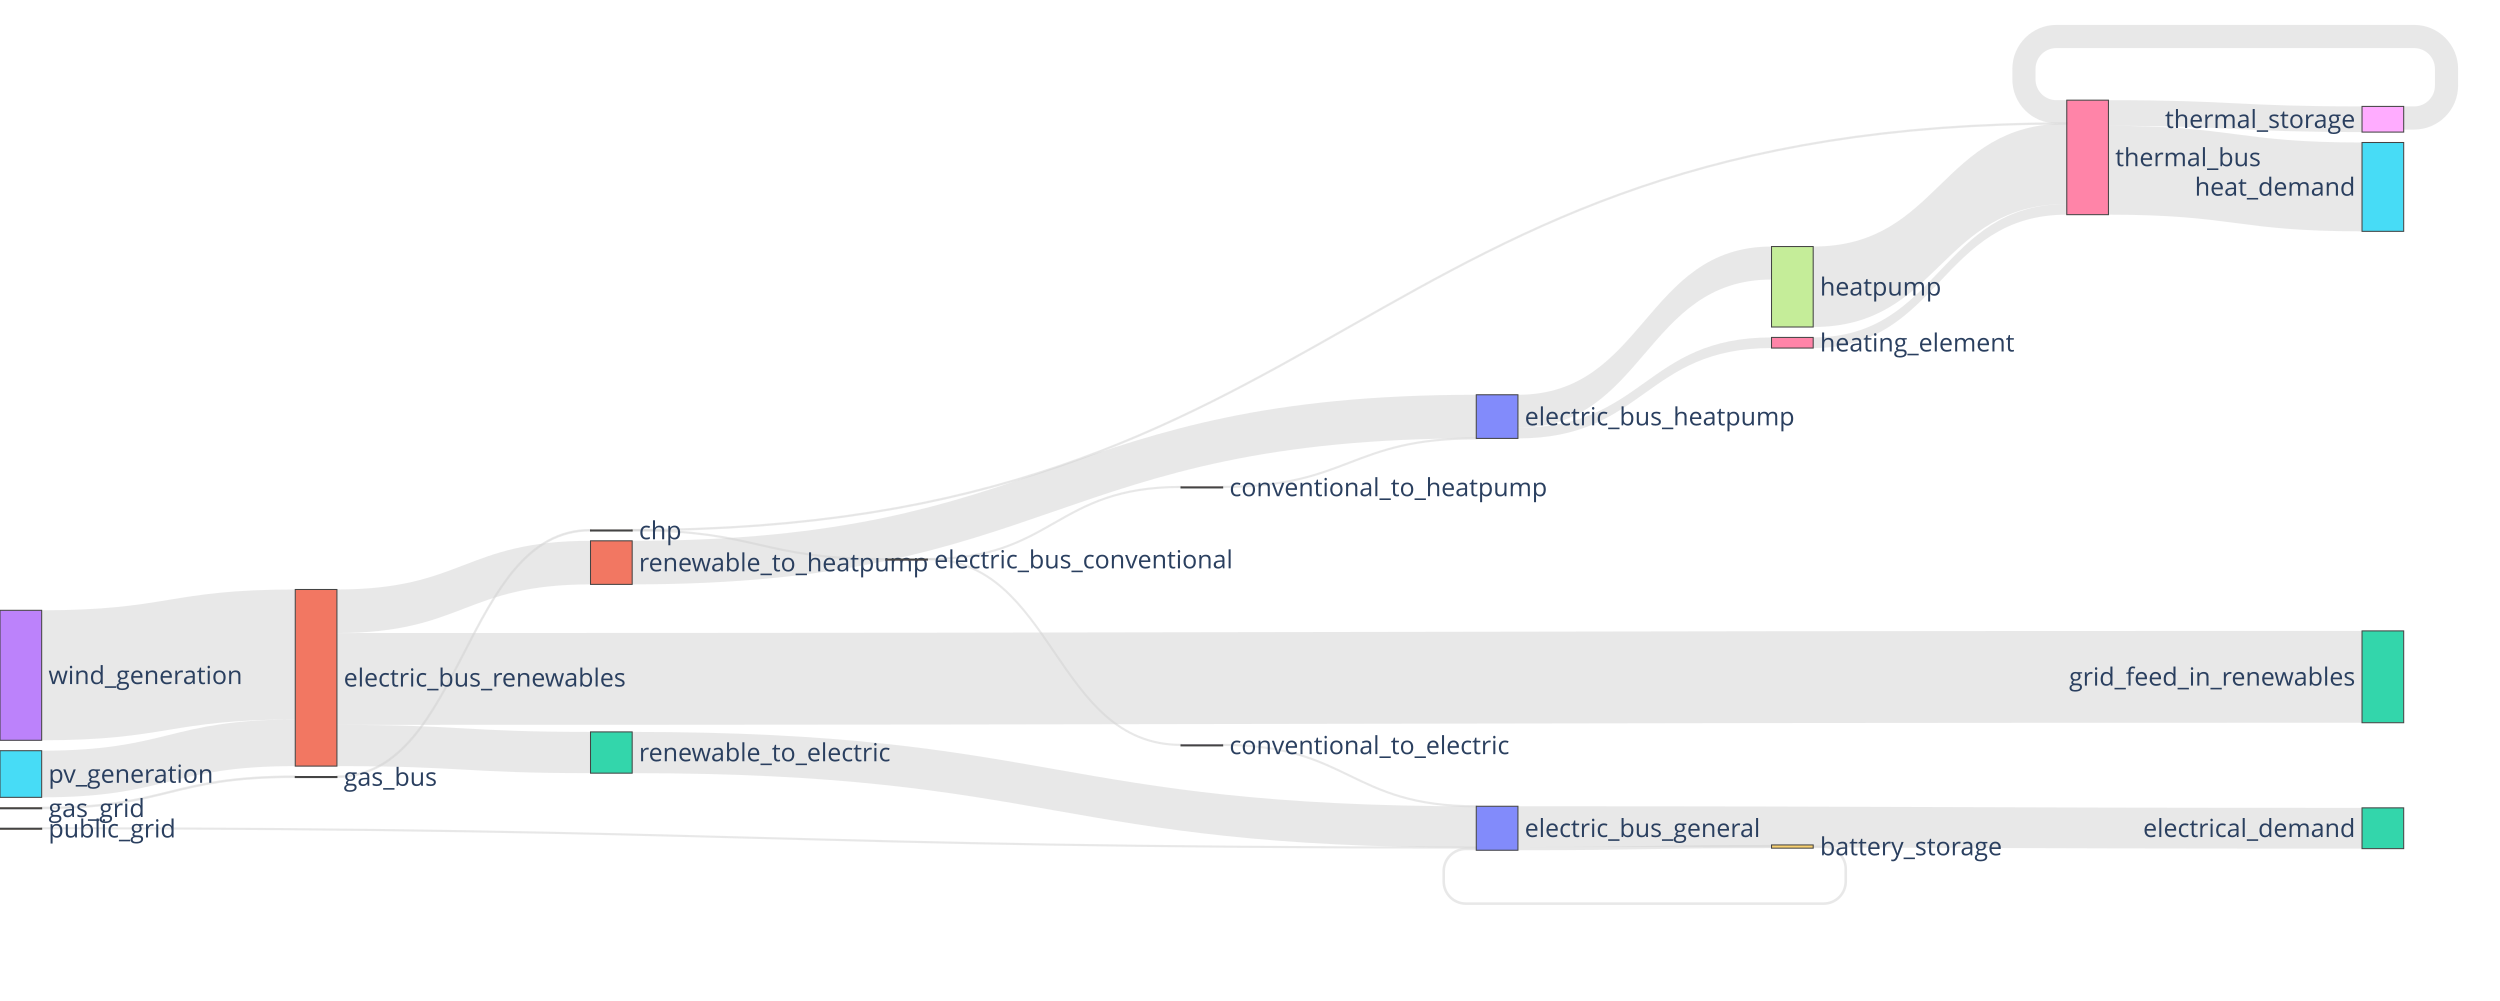
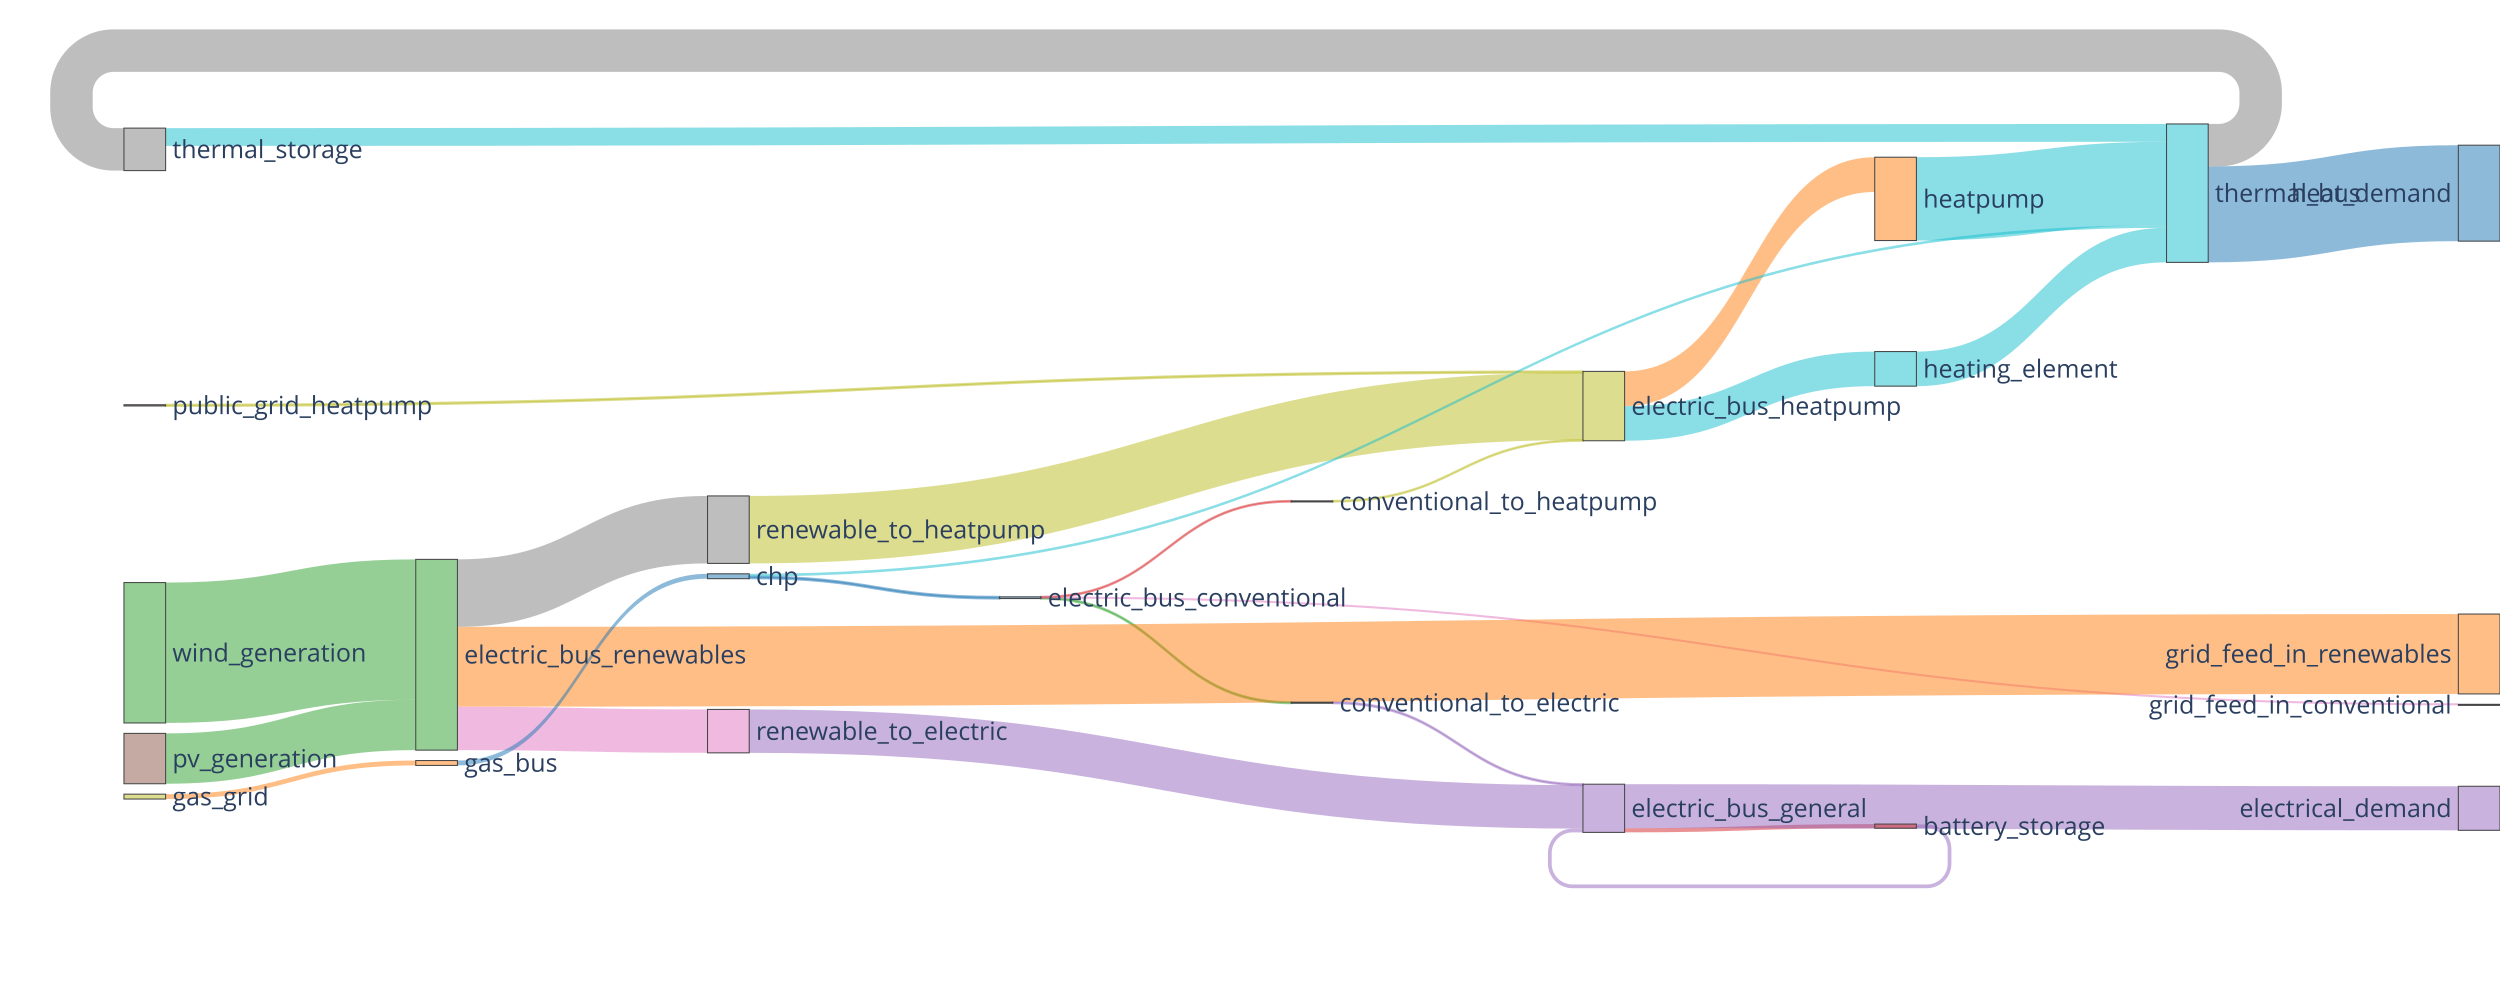
<svg xmlns="http://www.w3.org/2000/svg" class="main-svg" width="1200" height="480" style="" viewBox="0 0 1200 480">
  <rect x="0" y="0" width="1200" height="480" style="fill: rgb(0, 0, 0); fill-opacity: 0;" />
-   <defs id="defs-428aad">
+   <defs id="defs-acbd40">
    <g class="clips" />
    <g class="gradients" />
    <g class="patterns" />
  </defs>
  <g class="bglayer" />
  <g class="layer-below">
    <g class="imagelayer" />
    <g class="shapelayer" />
  </g>
  <g class="cartesianlayer" />
  <g class="polarlayer" />
  <g class="smithlayer" />
  <g class="ternarylayer" />
  <g class="geolayer" />
  <g class="funnelarealayer" />
  <g class="pielayer" />
  <g class="iciclelayer" />
  <g class="treemaplayer" />
  <g class="sunburstlayer" />
  <g class="glimages" />
  <g class="sankey" transform="matrix(1 0 0 1 0 0)" style="box-sizing: content-box; position: absolute; left: 0px; shape-rendering: geometricprecision; pointer-events: none;">
    <g class="sankey-links" style="fill: none;">
-       <path class="sankey-link" d="M 708.608 406.866 L703.608 406.866A11.248 11.248 0 0 0 692.36 418.114L692.36 423.114A11.248 11.248 0 0 0 703.608 434.363L875.33 434.363A11.248 11.248 0 0 0 886.578 423.114L886.578 417.114A11.248 11.248 0 0 0 875.33 405.866L870.33 405.866L870.33 407.114L875.33 407.114A10 10 0 0 1 885.33 417.114L885.33 423.114A10 10 0 0 1 875.33 433.114L703.608 433.114A10 10 0 0 1 693.608 423.114L693.608 418.114A10 10 0 0 1 703.608 408.114L708.608 408.114Z" style="stroke: rgb(68, 68, 68); stroke-opacity: 1; fill: rgb(211, 211, 211); fill-opacity: 0.5; stroke-width: 0; opacity: 1;" />
-       <path class="sankey-link" d="M586.886,357.532C647.747,357.532 647.747,387.003 708.608,387.003L708.608,387.034C647.747,387.034 647.747,357.563 586.886,357.563Z" style="stroke: rgb(211, 211, 211); stroke-opacity: 0.5; fill: rgb(211, 211, 211); fill-opacity: 0.5; stroke-width: 1; opacity: 1;" />
-       <path class="sankey-link" d="M728.608,406.573C789.469,406.573 789.469,405.573 850.33,405.573L850.33,407.114C789.469,407.114 789.469,408.114 728.608,408.114Z" style="stroke: rgb(68, 68, 68); stroke-opacity: 1; fill: rgb(211, 211, 211); fill-opacity: 0.5; stroke-width: 0; opacity: 1;" />
-       <path class="sankey-link" d="M728.608,387.003C931.19,387.003 931.19,387.774 1133.773,387.774L1133.773,407.344C931.19,407.344 931.19,406.573 728.608,406.573Z" style="stroke: rgb(68, 68, 68); stroke-opacity: 1; fill: rgb(211, 211, 211); fill-opacity: 0.5; stroke-width: 0; opacity: 1;" />
-       <path class="sankey-link" d="M20,397.541C364.304,397.541 364.304,406.831 708.608,406.831L708.608,406.866C364.304,406.866 364.304,397.576 20,397.576Z" style="stroke: rgb(211, 211, 211); stroke-opacity: 0.5; fill: rgb(211, 211, 211); fill-opacity: 0.5; stroke-width: 1; opacity: 1;" />
-       <path class="sankey-link" d="M303.443,351.318C506.026,351.318 506.026,387.034 708.608,387.034L708.608,406.831C506.026,406.831 506.026,371.114 303.443,371.114Z" style="stroke: rgb(68, 68, 68); stroke-opacity: 1; fill: rgb(211, 211, 211); fill-opacity: 0.5; stroke-width: 0; opacity: 1;" />
-       <path class="sankey-link" d="M303.443,254.502C364.304,254.502 364.304,268.356 425.165,268.356L425.165,268.428C364.304,268.428 364.304,254.575 303.443,254.575Z" style="stroke: rgb(211, 211, 211); stroke-opacity: 0.5; fill: rgb(211, 211, 211); fill-opacity: 0.5; stroke-width: 1; opacity: 1;" />
-       <path class="sankey-link" d="M445.165,268.397C506.026,268.397 506.026,357.532 566.886,357.532L566.886,357.563C506.026,357.563 506.026,268.428 445.165,268.428Z" style="stroke: rgb(211, 211, 211); stroke-opacity: 0.5; fill: rgb(211, 211, 211); fill-opacity: 0.5; stroke-width: 1; opacity: 1;" />
-       <path class="sankey-link" d="M445.165,268.356C506.026,268.356 506.026,233.71 566.886,233.71L566.886,233.752C506.026,233.752 506.026,268.397 445.165,268.397Z" style="stroke: rgb(211, 211, 211); stroke-opacity: 0.5; fill: rgb(211, 211, 211); fill-opacity: 0.5; stroke-width: 1; opacity: 1;" />
-       <path class="sankey-link" d="M586.886,233.71C647.747,233.71 647.747,210.396 708.608,210.396L708.608,210.437C647.747,210.437 647.747,233.752 586.886,233.752Z" style="stroke: rgb(211, 211, 211); stroke-opacity: 0.5; fill: rgb(211, 211, 211); fill-opacity: 0.5; stroke-width: 1; opacity: 1;" />
-       <path class="sankey-link" d="M728.608,205.338C789.469,205.338 789.469,161.964 850.33,161.964L850.33,167.063C789.469,167.063 789.469,210.437 728.608,210.437Z" style="stroke: rgb(68, 68, 68); stroke-opacity: 1; fill: rgb(211, 211, 211); fill-opacity: 0.5; stroke-width: 0; opacity: 1;" />
-       <path class="sankey-link" d="M728.608,189.49C789.469,189.49 789.469,118.336 850.33,118.336L850.33,134.184C789.469,134.184 789.469,205.338 728.608,205.338Z" style="stroke: rgb(68, 68, 68); stroke-opacity: 1; fill: rgb(211, 211, 211); fill-opacity: 0.5; stroke-width: 0; opacity: 1;" />
-       <path class="sankey-link" d="M303.443,259.595C506.026,259.595 506.026,189.49 708.608,189.49L708.608,210.396C506.026,210.396 506.026,280.501 303.443,280.501Z" style="stroke: rgb(68, 68, 68); stroke-opacity: 1; fill: rgb(211, 211, 211); fill-opacity: 0.5; stroke-width: 0; opacity: 1;" />
-       <path class="sankey-link" d="M161.722,303.859C647.747,303.859 647.747,302.835 1133.773,302.835L1133.773,346.911C647.747,346.911 647.747,347.935 161.722,347.935Z" style="stroke: rgb(68, 68, 68); stroke-opacity: 1; fill: rgb(211, 211, 211); fill-opacity: 0.5; stroke-width: 0; opacity: 1;" />
-       <path class="sankey-link" d="M161.722,347.935C222.582,347.935 222.582,351.318 283.443,351.318L283.443,371.114C222.582,371.114 222.582,367.732 161.722,367.732Z" style="stroke: rgb(68, 68, 68); stroke-opacity: 1; fill: rgb(211, 211, 211); fill-opacity: 0.5; stroke-width: 0; opacity: 1;" />
-       <path class="sankey-link" d="M161.722,282.953C222.582,282.953 222.582,259.595 283.443,259.595L283.443,280.501C222.582,280.501 222.582,303.859 161.722,303.859Z" style="stroke: rgb(68, 68, 68); stroke-opacity: 1; fill: rgb(211, 211, 211); fill-opacity: 0.5; stroke-width: 0; opacity: 1;" />
-       <path class="sankey-link" d="M20,360.338C80.861,360.338 80.861,345.345 141.722,345.345L141.722,367.732C80.861,367.732 80.861,382.724 20,382.724Z" style="stroke: rgb(68, 68, 68); stroke-opacity: 1; fill: rgb(211, 211, 211); fill-opacity: 0.5; stroke-width: 0; opacity: 1;" />
-       <path class="sankey-link" d="M20,292.946C80.861,292.946 80.861,282.953 141.722,282.953L141.722,345.345C80.861,345.345 80.861,355.338 20,355.338Z" style="stroke: rgb(68, 68, 68); stroke-opacity: 1; fill: rgb(211, 211, 211); fill-opacity: 0.5; stroke-width: 0; opacity: 1;" />
-       <path class="sankey-link" d="M303.443,254.387C647.747,254.387 647.747,59.2 992.051,59.2L992.051,59.314C647.747,59.314 647.747,254.502 303.443,254.502Z" style="stroke: rgb(211, 211, 211); stroke-opacity: 0.5; fill: rgb(211, 211, 211); fill-opacity: 0.5; stroke-width: 1; opacity: 1;" />
-       <path class="sankey-link" d="M870.33,161.964C931.19,161.964 931.19,97.942 992.051,97.942L992.051,103.041C931.19,103.041 931.19,167.063 870.33,167.063Z" style="stroke: rgb(68, 68, 68); stroke-opacity: 1; fill: rgb(211, 211, 211); fill-opacity: 0.5; stroke-width: 0; opacity: 1;" />
-       <path class="sankey-link" d="M870.33,118.336C931.19,118.336 931.19,59.314 992.051,59.314L992.051,97.942C931.19,97.942 931.19,156.964 870.33,156.964Z" style="stroke: rgb(68, 68, 68); stroke-opacity: 1; fill: rgb(211, 211, 211); fill-opacity: 0.5; stroke-width: 0; opacity: 1;" />
-       <path class="sankey-link" d="M1012.051,60.401C1072.912,60.401 1072.912,68.401 1133.773,68.401L1133.773,111.041C1072.912,111.041 1072.912,103.041 1012.051,103.041Z" style="stroke: rgb(68, 68, 68); stroke-opacity: 1; fill: rgb(211, 211, 211); fill-opacity: 0.5; stroke-width: 0; opacity: 1;" />
-       <path class="sankey-link" d="M1012.051,48.079C1072.912,48.079 1072.912,51.079 1133.773,51.079L1133.773,63.401C1072.912,63.401 1072.912,60.401 1012.051,60.401Z" style="stroke: rgb(68, 68, 68); stroke-opacity: 1; fill: rgb(211, 211, 211); fill-opacity: 0.5; stroke-width: 0; opacity: 1;" />
-       <path class="sankey-link" d="M 992.051 59.2 L987.051 59.2A21.121 21.121 0 0 1 965.931 38.079L965.931 33.079A21.121 21.121 0 0 1 987.051 11.959L1158.773 11.959A21.121 21.121 0 0 1 1179.893 33.079L1179.893 41.079A21.121 21.121 0 0 1 1158.773 62.2L1153.773 62.2L1153.773 51.079L1158.773 51.079A10 10 0 0 0 1168.773 41.079L1168.773 33.079A10 10 0 0 0 1158.773 23.079L987.051 23.079A10 10 0 0 0 977.051 33.079L977.051 38.079A10 10 0 0 0 987.051 48.079L992.051 48.079Z" style="stroke: rgb(68, 68, 68); stroke-opacity: 1; fill: rgb(211, 211, 211); fill-opacity: 0.5; stroke-width: 0; opacity: 1;" />
-       <path class="sankey-link" d="M161.722,372.732C222.582,372.732 222.582,254.387 283.443,254.387L283.443,254.595C222.582,254.595 222.582,372.94 161.722,372.94Z" style="stroke: rgb(211, 211, 211); stroke-opacity: 0.5; fill: rgb(211, 211, 211); fill-opacity: 0.5; stroke-width: 1; opacity: 1;" />
-       <path class="sankey-link" d="M20,387.724C80.861,387.724 80.861,372.732 141.722,372.732L141.722,372.94C80.861,372.94 80.861,387.932 20,387.932Z" style="stroke: rgb(211, 211, 211); stroke-opacity: 0.5; fill: rgb(211, 211, 211); fill-opacity: 0.5; stroke-width: 1; opacity: 1;" />
+       <path class="sankey-link" d="M 759.812 397.748 L754.812 397.748A11.797 11.797 0 0 0 743.014 409.545L743.014 414.545A11.797 11.797 0 0 0 754.812 426.342L924.874 426.342A11.797 11.797 0 0 0 936.671 414.545L936.671 407.545A11.797 11.797 0 0 0 924.874 395.748L919.874 395.748L919.874 397.545L924.874 397.545A10 10 0 0 1 934.874 407.545L934.874 414.545A10 10 0 0 1 924.874 424.545L754.812 424.545A10 10 0 0 1 744.812 414.545L744.812 409.545A10 10 0 0 1 754.812 399.545L759.812 399.545Z" style="stroke: rgb(68, 68, 68); stroke-opacity: 1; fill: rgb(148, 103, 189); fill-opacity: 0.5; stroke-width: 0; opacity: 1;" />
+       <path class="sankey-link" d="M639.749,337.049C699.78,337.049 699.78,376.417 759.812,376.417L759.812,376.904C699.78,376.904 699.78,337.535 639.749,337.535Z" style="stroke: rgb(148, 103, 189); stroke-opacity: 0.5; fill: rgb(148, 103, 189); fill-opacity: 0.5; stroke-width: 1; opacity: 1;" />
+       <path class="sankey-link" d="M779.812,397.553C839.843,397.553 839.843,395.553 899.874,395.553L899.874,397.545C839.843,397.545 839.843,399.545 779.812,399.545Z" style="stroke: rgb(68, 68, 68); stroke-opacity: 1; fill: rgb(214, 39, 40); fill-opacity: 0.5; stroke-width: 0; opacity: 1;" />
+       <path class="sankey-link" d="M779.812,376.417C979.906,376.417 979.906,377.413 1180,377.413L1180,398.549C979.906,398.549 979.906,397.553 779.812,397.553Z" style="stroke: rgb(68, 68, 68); stroke-opacity: 1; fill: rgb(148, 103, 189); fill-opacity: 0.5; stroke-width: 0; opacity: 1;" />
+       <path class="sankey-link" d="M359.623,340.522C559.717,340.522 559.717,376.904 759.812,376.904L759.812,397.748C559.717,397.748 559.717,361.366 359.623,361.366Z" style="stroke: rgb(68, 68, 68); stroke-opacity: 1; fill: rgb(148, 103, 189); fill-opacity: 0.5; stroke-width: 0; opacity: 1;" />
+       <path class="sankey-link" d="M359.623,276.716C419.654,276.716 419.654,286.492 479.686,286.492L479.686,287.31C419.654,287.31 419.654,277.534 359.623,277.534Z" style="stroke: rgb(31, 119, 180); stroke-opacity: 0.5; fill: rgb(31, 119, 180); fill-opacity: 0.5; stroke-width: 1; opacity: 1;" />
+       <path class="sankey-link" d="M499.686,286.824C559.717,286.824 559.717,337.049 619.749,337.049L619.749,337.535C559.717,337.535 559.717,287.31 499.686,287.31Z" style="stroke: rgb(44, 160, 44); stroke-opacity: 0.5; fill: rgb(44, 160, 44); fill-opacity: 0.5; stroke-width: 1; opacity: 1;" />
+       <path class="sankey-link" d="M499.686,286.492C559.717,286.492 559.717,240.421 619.749,240.421L619.749,240.753C559.717,240.753 559.717,286.824 499.686,286.824Z" style="stroke: rgb(214, 39, 40); stroke-opacity: 0.5; fill: rgb(214, 39, 40); fill-opacity: 0.5; stroke-width: 1; opacity: 1;" />
+       <path class="sankey-link" d="M499.686,286.824C839.843,286.824 839.843,338.076 1180,338.076L1180,338.076C839.843,338.076 839.843,286.824 499.686,286.824Z" style="stroke: rgb(227, 119, 194); stroke-opacity: 0.5; fill: rgb(227, 119, 194); fill-opacity: 0.5; stroke-width: 1; opacity: 1;" />
+       <path class="sankey-link" d="M639.749,240.421C699.78,240.421 699.78,211.228 759.812,211.228L759.812,211.56C699.78,211.56 699.78,240.753 639.749,240.753Z" style="stroke: rgb(188, 189, 34); stroke-opacity: 0.5; fill: rgb(188, 189, 34); fill-opacity: 0.5; stroke-width: 1; opacity: 1;" />
+       <path class="sankey-link" d="M779.812,194.957C839.843,194.957 839.843,168.748 899.874,168.748L899.874,185.351C839.843,185.351 839.843,211.56 779.812,211.56Z" style="stroke: rgb(68, 68, 68); stroke-opacity: 1; fill: rgb(23, 190, 207); fill-opacity: 0.5; stroke-width: 0; opacity: 1;" />
+       <path class="sankey-link" d="M779.812,178.267C839.843,178.267 839.843,75.463 899.874,75.463L899.874,92.152C839.843,92.152 839.843,194.957 779.812,194.957Z" style="stroke: rgb(68, 68, 68); stroke-opacity: 1; fill: rgb(255, 127, 14); fill-opacity: 0.5; stroke-width: 0; opacity: 1;" />
+       <path class="sankey-link" d="M79.497,194.282C419.654,194.282 419.654,178.267 759.812,178.267L759.812,178.845C419.654,178.845 419.654,194.86 79.497,194.86Z" style="stroke: rgb(188, 189, 34); stroke-opacity: 0.5; fill: rgb(188, 189, 34); fill-opacity: 0.5; stroke-width: 1; opacity: 1;" />
+       <path class="sankey-link" d="M359.623,238.048C559.717,238.048 559.717,178.845 759.812,178.845L759.812,211.228C559.717,211.228 559.717,270.431 359.623,270.431Z" style="stroke: rgb(68, 68, 68); stroke-opacity: 1; fill: rgb(188, 189, 34); fill-opacity: 0.5; stroke-width: 0; opacity: 1;" />
+       <path class="sankey-link" d="M219.56,300.881C699.78,300.881 699.78,294.74 1180,294.74L1180,333.076C699.78,333.076 699.78,339.217 219.56,339.217Z" style="stroke: rgb(68, 68, 68); stroke-opacity: 1; fill: rgb(255, 127, 14); fill-opacity: 0.5; stroke-width: 0; opacity: 1;" />
+       <path class="sankey-link" d="M219.56,339.217C279.592,339.217 279.592,340.522 339.623,340.522L339.623,361.366C279.592,361.366 279.592,360.061 219.56,360.061Z" style="stroke: rgb(68, 68, 68); stroke-opacity: 1; fill: rgb(227, 119, 194); fill-opacity: 0.5; stroke-width: 0; opacity: 1;" />
+       <path class="sankey-link" d="M219.56,268.498C279.592,268.498 279.592,238.048 339.623,238.048L339.623,270.431C279.592,270.431 279.592,300.881 219.56,300.881Z" style="stroke: rgb(68, 68, 68); stroke-opacity: 1; fill: rgb(127, 127, 127); fill-opacity: 0.5; stroke-width: 0; opacity: 1;" />
+       <path class="sankey-link" d="M79.497,352.021C139.529,352.021 139.529,335.883 199.56,335.883L199.56,360.061C139.529,360.061 139.529,376.199 79.497,376.199Z" style="stroke: rgb(68, 68, 68); stroke-opacity: 1; fill: rgb(44, 160, 44); fill-opacity: 0.5; stroke-width: 0; opacity: 1;" />
+       <path class="sankey-link" d="M79.497,279.636C139.529,279.636 139.529,268.498 199.56,268.498L199.56,335.883C139.529,335.883 139.529,347.021 79.497,347.021Z" style="stroke: rgb(68, 68, 68); stroke-opacity: 1; fill: rgb(44, 160, 44); fill-opacity: 0.5; stroke-width: 0; opacity: 1;" />
+       <path class="sankey-link" d="M359.623,275.431C699.78,275.431 699.78,108.052 1039.937,108.052L1039.937,109.338C699.78,109.338 699.78,276.716 359.623,276.716Z" style="stroke: rgb(68, 68, 68); stroke-opacity: 1; fill: rgb(23, 190, 207); fill-opacity: 0.5; stroke-width: 0; opacity: 1;" />
+       <path class="sankey-link" d="M919.874,168.748C979.906,168.748 979.906,109.338 1039.937,109.338L1039.937,125.941C979.906,125.941 979.906,185.351 919.874,185.351Z" style="stroke: rgb(68, 68, 68); stroke-opacity: 1; fill: rgb(23, 190, 207); fill-opacity: 0.5; stroke-width: 0; opacity: 1;" />
+       <path class="sankey-link" d="M919.874,75.463C979.906,75.463 979.906,68.055 1039.937,68.055L1039.937,108.052C979.906,108.052 979.906,115.46 919.874,115.46Z" style="stroke: rgb(68, 68, 68); stroke-opacity: 1; fill: rgb(23, 190, 207); fill-opacity: 0.5; stroke-width: 0; opacity: 1;" />
+       <path class="sankey-link" d="M1059.937,79.889C1119.969,79.889 1119.969,69.693 1180,69.693L1180,115.745C1119.969,115.745 1119.969,125.941 1059.937,125.941Z" style="stroke: rgb(68, 68, 68); stroke-opacity: 1; fill: rgb(31, 119, 180); fill-opacity: 0.5; stroke-width: 0; opacity: 1;" />
+       <path class="sankey-link" d="M 59.497 81.889 L54.497 81.889A30.391 30.391 0 0 1 24.106 51.497L24.106 44.497A30.391 30.391 0 0 1 54.497 14.106L1064.937 14.106A30.391 30.391 0 0 1 1095.328 44.497L1095.328 49.497A30.391 30.391 0 0 1 1064.937 79.889L1059.937 79.889L1059.937 59.497L1064.937 59.497A10 10 0 0 0 1074.937 49.497L1074.937 44.497A10 10 0 0 0 1064.937 34.497L54.497 34.497A10 10 0 0 0 44.497 44.497L44.497 51.497A10 10 0 0 0 54.497 61.497L59.497 61.497Z" style="stroke: rgb(68, 68, 68); stroke-opacity: 1; fill: rgb(127, 127, 127); fill-opacity: 0.5; stroke-width: 0; opacity: 1;" />
+       <path class="sankey-link" d="M79.497,61.497C559.717,61.497 559.717,59.497 1039.937,59.497L1039.937,68.055C559.717,68.055 559.717,70.055 79.497,70.055Z" style="stroke: rgb(68, 68, 68); stroke-opacity: 1; fill: rgb(23, 190, 207); fill-opacity: 0.5; stroke-width: 0; opacity: 1;" />
+       <path class="sankey-link" d="M219.56,365.061C279.592,365.061 279.592,275.431 339.623,275.431L339.623,277.768C279.592,277.768 279.592,367.398 219.56,367.398Z" style="stroke: rgb(68, 68, 68); stroke-opacity: 1; fill: rgb(31, 119, 180); fill-opacity: 0.5; stroke-width: 0; opacity: 1;" />
+       <path class="sankey-link" d="M79.497,381.199C139.529,381.199 139.529,365.061 199.56,365.061L199.56,367.398C139.529,367.398 139.529,383.536 79.497,383.536Z" style="stroke: rgb(68, 68, 68); stroke-opacity: 1; fill: rgb(255, 127, 14); fill-opacity: 0.5; stroke-width: 0; opacity: 1;" />
    </g>
    <g class="sankey-node-set" style="cursor: move;">
-       <g class="sankey-node" transform="translate(708.608,387.003)" style="opacity: 1;">
-         <rect class="node-rect" width="20" height="21.111" style="stroke-width: 0.5; stroke: rgb(68, 68, 68); stroke-opacity: 1; fill: rgb(99, 110, 250); fill-opacity: 0.8;" />
-         <text class="node-label" data-notex="1" x="0" y="0" text-anchor="start" transform="translate(23.25,14.75557)" style="cursor: default; font-family: 'Open Sans', verdana, arial, sans-serif; font-size: 12px; fill: rgb(42, 63, 95); fill-opacity: 1; white-space: pre; text-shadow: rgba(0, 0, 0, 0) 1px 1px 1px, rgba(0, 0, 0, 0) -1px -1px 1px, rgba(0, 0, 0, 0) 1px -1px 1px, rgba(0, 0, 0, 0) -1px 1px 1px;">electric_bus_general</text>
+       <g class="sankey-node" transform="translate(1180.000,69.693)" style="opacity: 1;">
+         <rect class="node-rect" width="20" height="46.052" style="stroke-width: 0.5; stroke: rgb(68, 68, 68); stroke-opacity: 1; fill: rgb(31, 119, 180); fill-opacity: 0.5;" />
+         <text class="node-label" data-notex="1" x="0" y="0" text-anchor="end" transform="translate(-3.25,27.22611)" style="cursor: default; font-family: 'Open Sans', verdana, arial, sans-serif; font-size: 12px; fill: rgb(42, 63, 95); fill-opacity: 1; white-space: pre; text-shadow: rgba(0, 0, 0, 0) 1px 1px 1px, rgba(0, 0, 0, 0) -1px -1px 1px, rgba(0, 0, 0, 0) 1px -1px 1px, rgba(0, 0, 0, 0) -1px 1px 1px;">heat_demand</text>
      </g>
-       <g class="sankey-node" transform="translate(283.443,259.595)" style="opacity: 1;">
-         <rect class="node-rect" width="20" height="20.906" style="stroke-width: 0.5; stroke: rgb(68, 68, 68); stroke-opacity: 1; fill: rgb(239, 85, 59); fill-opacity: 0.8;" />
-         <text class="node-label" data-notex="1" x="0" y="0" text-anchor="start" transform="translate(23.25,14.65289)" style="cursor: default; font-family: 'Open Sans', verdana, arial, sans-serif; font-size: 12px; fill: rgb(42, 63, 95); fill-opacity: 1; white-space: pre; text-shadow: rgba(0, 0, 0, 0) 1px 1px 1px, rgba(0, 0, 0, 0) -1px -1px 1px, rgba(0, 0, 0, 0) 1px -1px 1px, rgba(0, 0, 0, 0) -1px 1px 1px;">renewable_to_heatpump</text>
+       <g class="sankey-node" transform="translate(899.874,75.463)" style="opacity: 1;">
+         <rect class="node-rect" width="20" height="39.997" style="stroke-width: 0.5; stroke: rgb(68, 68, 68); stroke-opacity: 1; fill: rgb(255, 127, 14); fill-opacity: 0.5;" />
+         <text class="node-label" data-notex="1" x="0" y="0" text-anchor="start" transform="translate(23.25,24.19847)" style="cursor: default; font-family: 'Open Sans', verdana, arial, sans-serif; font-size: 12px; fill: rgb(42, 63, 95); fill-opacity: 1; white-space: pre; text-shadow: rgba(0, 0, 0, 0) 1px 1px 1px, rgba(0, 0, 0, 0) -1px -1px 1px, rgba(0, 0, 0, 0) 1px -1px 1px, rgba(0, 0, 0, 0) -1px 1px 1px;">heatpump</text>
      </g>
-       <g class="sankey-node" transform="translate(1133.773,387.774)" style="opacity: 1;">
-         <rect class="node-rect" width="20" height="19.57" style="stroke-width: 0.5; stroke: rgb(68, 68, 68); stroke-opacity: 1; fill: rgb(0, 204, 150); fill-opacity: 0.8;" />
-         <text class="node-label" data-notex="1" x="0" y="0" text-anchor="end" transform="translate(-3.25,13.985)" style="cursor: default; font-family: 'Open Sans', verdana, arial, sans-serif; font-size: 12px; fill: rgb(42, 63, 95); fill-opacity: 1; white-space: pre; text-shadow: rgba(0, 0, 0, 0) 1px 1px 1px, rgba(0, 0, 0, 0) -1px -1px 1px, rgba(0, 0, 0, 0) 1px -1px 1px, rgba(0, 0, 0, 0) -1px 1px 1px;">electrical_demand</text>
+       <g class="sankey-node" transform="translate(59.497,279.636)" style="opacity: 1;">
+         <rect class="node-rect" width="20" height="67.385" style="stroke-width: 0.5; stroke: rgb(68, 68, 68); stroke-opacity: 1; fill: rgb(44, 160, 44); fill-opacity: 0.5;" />
+         <text class="node-label" data-notex="1" x="0" y="0" text-anchor="start" transform="translate(23.25,37.89237)" style="cursor: default; font-family: 'Open Sans', verdana, arial, sans-serif; font-size: 12px; fill: rgb(42, 63, 95); fill-opacity: 1; white-space: pre; text-shadow: rgba(0, 0, 0, 0) 1px 1px 1px, rgba(0, 0, 0, 0) -1px -1px 1px, rgba(0, 0, 0, 0) 1px -1px 1px, rgba(0, 0, 0, 0) -1px 1px 1px;">wind_generation</text>
      </g>
-       <g class="sankey-node" transform="translate(0.000,292.946)" style="opacity: 1;">
-         <rect class="node-rect" width="20" height="62.392" style="stroke-width: 0.5; stroke: rgb(68, 68, 68); stroke-opacity: 1; fill: rgb(171, 99, 250); fill-opacity: 0.8;" />
-         <text class="node-label" data-notex="1" x="0" y="0" text-anchor="start" transform="translate(23.25,35.39593)" style="cursor: default; font-family: 'Open Sans', verdana, arial, sans-serif; font-size: 12px; fill: rgb(42, 63, 95); fill-opacity: 1; white-space: pre; text-shadow: rgba(0, 0, 0, 0) 1px 1px 1px, rgba(0, 0, 0, 0) -1px -1px 1px, rgba(0, 0, 0, 0) 1px -1px 1px, rgba(0, 0, 0, 0) -1px 1px 1px;">wind_generation</text>
-       </g>
-       <g class="sankey-node" transform="translate(0.000,387.724)" style="opacity: 1;">
-         <rect class="node-rect" width="20" height="0.5" style="stroke-width: 0.5; stroke: rgb(68, 68, 68); stroke-opacity: 1; fill: rgb(255, 161, 90); fill-opacity: 0.8;" />
-         <text class="node-label" data-notex="1" x="0" y="0" text-anchor="start" transform="translate(23.25,4.45)" style="cursor: default; font-family: 'Open Sans', verdana, arial, sans-serif; font-size: 12px; fill: rgb(42, 63, 95); fill-opacity: 1; white-space: pre; text-shadow: rgba(0, 0, 0, 0) 1px 1px 1px, rgba(0, 0, 0, 0) -1px -1px 1px, rgba(0, 0, 0, 0) 1px -1px 1px, rgba(0, 0, 0, 0) -1px 1px 1px;">gas_grid</text>
-       </g>
-       <g class="sankey-node" transform="translate(0.000,360.338)" style="opacity: 1;">
-         <rect class="node-rect" width="20" height="22.387" style="stroke-width: 0.5; stroke: rgb(68, 68, 68); stroke-opacity: 1; fill: rgb(25, 211, 243); fill-opacity: 0.8;" />
-         <text class="node-label" data-notex="1" x="0" y="0" text-anchor="start" transform="translate(23.25,15.39336)" style="cursor: default; font-family: 'Open Sans', verdana, arial, sans-serif; font-size: 12px; fill: rgb(42, 63, 95); fill-opacity: 1; white-space: pre; text-shadow: rgba(0, 0, 0, 0) 1px 1px 1px, rgba(0, 0, 0, 0) -1px -1px 1px, rgba(0, 0, 0, 0) 1px -1px 1px, rgba(0, 0, 0, 0) -1px 1px 1px;">pv_generation</text>
-       </g>
-       <g class="sankey-node" transform="translate(992.051,48.079)" style="opacity: 1;">
-         <rect class="node-rect" width="20" height="54.962" style="stroke-width: 0.5; stroke: rgb(68, 68, 68); stroke-opacity: 1; fill: rgb(255, 102, 146); fill-opacity: 0.8;" />
-         <text class="node-label" data-notex="1" x="0" y="0" text-anchor="start" transform="translate(23.25,31.68099)" style="cursor: default; font-family: 'Open Sans', verdana, arial, sans-serif; font-size: 12px; fill: rgb(42, 63, 95); fill-opacity: 1; white-space: pre; text-shadow: rgba(0, 0, 0, 0) 1px 1px 1px, rgba(0, 0, 0, 0) -1px -1px 1px, rgba(0, 0, 0, 0) 1px -1px 1px, rgba(0, 0, 0, 0) -1px 1px 1px;">thermal_bus</text>
-       </g>
-       <g class="sankey-node" transform="translate(850.330,118.336)" style="opacity: 1;">
-         <rect class="node-rect" width="20" height="38.628" style="stroke-width: 0.5; stroke: rgb(68, 68, 68); stroke-opacity: 1; fill: rgb(182, 232, 128); fill-opacity: 0.8;" />
-         <text class="node-label" data-notex="1" x="0" y="0" text-anchor="start" transform="translate(23.25,23.51381)" style="cursor: default; font-family: 'Open Sans', verdana, arial, sans-serif; font-size: 12px; fill: rgb(42, 63, 95); fill-opacity: 1; white-space: pre; text-shadow: rgba(0, 0, 0, 0) 1px 1px 1px, rgba(0, 0, 0, 0) -1px -1px 1px, rgba(0, 0, 0, 0) 1px -1px 1px, rgba(0, 0, 0, 0) -1px 1px 1px;">heatpump</text>
-       </g>
-       <g class="sankey-node" transform="translate(850.330,405.573)" style="opacity: 1;">
-         <rect class="node-rect" width="20" height="1.541" style="stroke-width: 0.5; stroke: rgb(68, 68, 68); stroke-opacity: 1; fill: rgb(254, 203, 82); fill-opacity: 0.8;" />
-         <text class="node-label" data-notex="1" x="0" y="0" text-anchor="start" transform="translate(23.25,4.970571)" style="cursor: default; font-family: 'Open Sans', verdana, arial, sans-serif; font-size: 12px; fill: rgb(42, 63, 95); fill-opacity: 1; white-space: pre; text-shadow: rgba(0, 0, 0, 0) 1px 1px 1px, rgba(0, 0, 0, 0) -1px -1px 1px, rgba(0, 0, 0, 0) 1px -1px 1px, rgba(0, 0, 0, 0) -1px 1px 1px;">battery_storage</text>
-       </g>
-       <g class="sankey-node" transform="translate(708.608,189.490)" style="opacity: 1;">
-         <rect class="node-rect" width="20" height="20.948" style="stroke-width: 0.5; stroke: rgb(68, 68, 68); stroke-opacity: 1; fill: rgb(99, 110, 250); fill-opacity: 0.8;" />
-         <text class="node-label" data-notex="1" x="0" y="0" text-anchor="start" transform="translate(23.25,14.6738)" style="cursor: default; font-family: 'Open Sans', verdana, arial, sans-serif; font-size: 12px; fill: rgb(42, 63, 95); fill-opacity: 1; white-space: pre; text-shadow: rgba(0, 0, 0, 0) 1px 1px 1px, rgba(0, 0, 0, 0) -1px -1px 1px, rgba(0, 0, 0, 0) 1px -1px 1px, rgba(0, 0, 0, 0) -1px 1px 1px;">electric_bus_heatpump</text>
-       </g>
-       <g class="sankey-node" transform="translate(566.886,233.710)" style="opacity: 1;">
-         <rect class="node-rect" width="20" height="0.5" style="stroke-width: 0.5; stroke: rgb(68, 68, 68); stroke-opacity: 1; fill: rgb(239, 85, 59); fill-opacity: 0.8;" />
+       <g class="sankey-node" transform="translate(619.749,240.421)" style="opacity: 1;">
+         <rect class="node-rect" width="20" height="0.5" style="stroke-width: 0.5; stroke: rgb(68, 68, 68); stroke-opacity: 1; fill: rgb(214, 39, 40); fill-opacity: 0.5;" />
        <text class="node-label" data-notex="1" x="0" y="0" text-anchor="start" transform="translate(23.25,4.45)" style="cursor: default; font-family: 'Open Sans', verdana, arial, sans-serif; font-size: 12px; fill: rgb(42, 63, 95); fill-opacity: 1; white-space: pre; text-shadow: rgba(0, 0, 0, 0) 1px 1px 1px, rgba(0, 0, 0, 0) -1px -1px 1px, rgba(0, 0, 0, 0) 1px -1px 1px, rgba(0, 0, 0, 0) -1px 1px 1px;">conventional_to_heatpump</text>
      </g>
-       <g class="sankey-node" transform="translate(1133.773,302.835)" style="opacity: 1;">
-         <rect class="node-rect" width="20" height="44.076" style="stroke-width: 0.5; stroke: rgb(68, 68, 68); stroke-opacity: 1; fill: rgb(0, 204, 150); fill-opacity: 0.8;" />
-         <text class="node-label" data-notex="1" x="0" y="0" text-anchor="end" transform="translate(-3.25,26.23813)" style="cursor: default; font-family: 'Open Sans', verdana, arial, sans-serif; font-size: 12px; fill: rgb(42, 63, 95); fill-opacity: 1; white-space: pre; text-shadow: rgba(0, 0, 0, 0) 1px 1px 1px, rgba(0, 0, 0, 0) -1px -1px 1px, rgba(0, 0, 0, 0) 1px -1px 1px, rgba(0, 0, 0, 0) -1px 1px 1px;">grid_feed_in_renewables</text>
+       <g class="sankey-node" transform="translate(759.812,376.417)" style="opacity: 1;">
+         <rect class="node-rect" width="20" height="23.127" style="stroke-width: 0.5; stroke: rgb(68, 68, 68); stroke-opacity: 1; fill: rgb(148, 103, 189); fill-opacity: 0.5;" />
+         <text class="node-label" data-notex="1" x="0" y="0" text-anchor="start" transform="translate(23.25,15.76368)" style="cursor: default; font-family: 'Open Sans', verdana, arial, sans-serif; font-size: 12px; fill: rgb(42, 63, 95); fill-opacity: 1; white-space: pre; text-shadow: rgba(0, 0, 0, 0) 1px 1px 1px, rgba(0, 0, 0, 0) -1px -1px 1px, rgba(0, 0, 0, 0) 1px -1px 1px, rgba(0, 0, 0, 0) -1px 1px 1px;">electric_bus_general</text>
      </g>
-       <g class="sankey-node" transform="translate(425.165,268.356)" style="opacity: 1;">
-         <rect class="node-rect" width="20" height="0.5" style="stroke-width: 0.5; stroke: rgb(68, 68, 68); stroke-opacity: 1; fill: rgb(171, 99, 250); fill-opacity: 0.8;" />
-         <text class="node-label" data-notex="1" x="0" y="0" text-anchor="start" transform="translate(23.25,4.45)" style="cursor: default; font-family: 'Open Sans', verdana, arial, sans-serif; font-size: 12px; fill: rgb(42, 63, 95); fill-opacity: 1; white-space: pre; text-shadow: rgba(0, 0, 0, 0) 1px 1px 1px, rgba(0, 0, 0, 0) -1px -1px 1px, rgba(0, 0, 0, 0) 1px -1px 1px, rgba(0, 0, 0, 0) -1px 1px 1px;">electric_bus_conventional</text>
+       <g class="sankey-node" transform="translate(59.497,352.021)" style="opacity: 1;">
+         <rect class="node-rect" width="20" height="24.178" style="stroke-width: 0.5; stroke: rgb(68, 68, 68); stroke-opacity: 1; fill: rgb(140, 86, 75); fill-opacity: 0.5;" />
+         <text class="node-label" data-notex="1" x="0" y="0" text-anchor="start" transform="translate(23.25,16.2891)" style="cursor: default; font-family: 'Open Sans', verdana, arial, sans-serif; font-size: 12px; fill: rgb(42, 63, 95); fill-opacity: 1; white-space: pre; text-shadow: rgba(0, 0, 0, 0) 1px 1px 1px, rgba(0, 0, 0, 0) -1px -1px 1px, rgba(0, 0, 0, 0) 1px -1px 1px, rgba(0, 0, 0, 0) -1px 1px 1px;">pv_generation</text>
      </g>
-       <g class="sankey-node" transform="translate(0.000,397.541)" style="opacity: 1;">
-         <rect class="node-rect" width="20" height="0.5" style="stroke-width: 0.5; stroke: rgb(68, 68, 68); stroke-opacity: 1; fill: rgb(255, 161, 90); fill-opacity: 0.8;" />
-         <text class="node-label" data-notex="1" x="0" y="0" text-anchor="start" transform="translate(23.25,4.45)" style="cursor: default; font-family: 'Open Sans', verdana, arial, sans-serif; font-size: 12px; fill: rgb(42, 63, 95); fill-opacity: 1; white-space: pre; text-shadow: rgba(0, 0, 0, 0) 1px 1px 1px, rgba(0, 0, 0, 0) -1px -1px 1px, rgba(0, 0, 0, 0) 1px -1px 1px, rgba(0, 0, 0, 0) -1px 1px 1px;">public_grid</text>
+       <g class="sankey-node" transform="translate(1180.000,338.076)" style="opacity: 1;">
+         <rect class="node-rect" width="20" height="0.5" style="stroke-width: 0.5; stroke: rgb(68, 68, 68); stroke-opacity: 1; fill: rgb(227, 119, 194); fill-opacity: 0.5;" />
+         <text class="node-label" data-notex="1" x="0" y="0" text-anchor="end" transform="translate(-3.25,4.45)" style="cursor: default; font-family: 'Open Sans', verdana, arial, sans-serif; font-size: 12px; fill: rgb(42, 63, 95); fill-opacity: 1; white-space: pre; text-shadow: rgba(0, 0, 0, 0) 1px 1px 1px, rgba(0, 0, 0, 0) -1px -1px 1px, rgba(0, 0, 0, 0) 1px -1px 1px, rgba(0, 0, 0, 0) -1px 1px 1px;">grid_feed_in_conventional</text>
      </g>
-       <g class="sankey-node" transform="translate(1133.773,68.401)" style="opacity: 1;">
-         <rect class="node-rect" width="20" height="42.64" style="stroke-width: 0.5; stroke: rgb(68, 68, 68); stroke-opacity: 1; fill: rgb(25, 211, 243); fill-opacity: 0.8;" />
-         <text class="node-label" data-notex="1" x="0" y="0" text-anchor="end" transform="translate(-3.25,25.51999)" style="cursor: default; font-family: 'Open Sans', verdana, arial, sans-serif; font-size: 12px; fill: rgb(42, 63, 95); fill-opacity: 1; white-space: pre; text-shadow: rgba(0, 0, 0, 0) 1px 1px 1px, rgba(0, 0, 0, 0) -1px -1px 1px, rgba(0, 0, 0, 0) 1px -1px 1px, rgba(0, 0, 0, 0) -1px 1px 1px;">heat_demand</text>
+       <g class="sankey-node" transform="translate(59.497,61.497)" style="opacity: 1;">
+         <rect class="node-rect" width="20" height="20.391" style="stroke-width: 0.5; stroke: rgb(68, 68, 68); stroke-opacity: 1; fill: rgb(127, 127, 127); fill-opacity: 0.5;" />
+         <text class="node-label" data-notex="1" x="0" y="0" text-anchor="start" transform="translate(23.25,14.39564)" style="cursor: default; font-family: 'Open Sans', verdana, arial, sans-serif; font-size: 12px; fill: rgb(42, 63, 95); fill-opacity: 1; white-space: pre; text-shadow: rgba(0, 0, 0, 0) 1px 1px 1px, rgba(0, 0, 0, 0) -1px -1px 1px, rgba(0, 0, 0, 0) 1px -1px 1px, rgba(0, 0, 0, 0) -1px 1px 1px;">thermal_storage</text>
      </g>
-       <g class="sankey-node" transform="translate(850.330,161.964)" style="opacity: 1;">
-         <rect class="node-rect" width="20" height="5.099" style="stroke-width: 0.5; stroke: rgb(68, 68, 68); stroke-opacity: 1; fill: rgb(255, 102, 146); fill-opacity: 0.8;" />
-         <text class="node-label" data-notex="1" x="0" y="0" text-anchor="start" transform="translate(23.25,6.749658)" style="cursor: default; font-family: 'Open Sans', verdana, arial, sans-serif; font-size: 12px; fill: rgb(42, 63, 95); fill-opacity: 1; white-space: pre; text-shadow: rgba(0, 0, 0, 0) 1px 1px 1px, rgba(0, 0, 0, 0) -1px -1px 1px, rgba(0, 0, 0, 0) 1px -1px 1px, rgba(0, 0, 0, 0) -1px 1px 1px;">heating_element</text>
+       <g class="sankey-node" transform="translate(759.812,178.267)" style="opacity: 1;">
+         <rect class="node-rect" width="20" height="33.293" style="stroke-width: 0.5; stroke: rgb(68, 68, 68); stroke-opacity: 1; fill: rgb(188, 189, 34); fill-opacity: 0.5;" />
+         <text class="node-label" data-notex="1" x="0" y="0" text-anchor="start" transform="translate(23.25,20.84633)" style="cursor: default; font-family: 'Open Sans', verdana, arial, sans-serif; font-size: 12px; fill: rgb(42, 63, 95); fill-opacity: 1; white-space: pre; text-shadow: rgba(0, 0, 0, 0) 1px 1px 1px, rgba(0, 0, 0, 0) -1px -1px 1px, rgba(0, 0, 0, 0) 1px -1px 1px, rgba(0, 0, 0, 0) -1px 1px 1px;">electric_bus_heatpump</text>
      </g>
-       <g class="sankey-node" transform="translate(1133.773,51.079)" style="opacity: 1;">
-         <rect class="node-rect" width="20" height="12.322" style="stroke-width: 0.5; stroke: rgb(68, 68, 68); stroke-opacity: 1; fill: rgb(255, 151, 255); fill-opacity: 0.8;" />
-         <text class="node-label" data-notex="1" x="0" y="0" text-anchor="end" transform="translate(-3.25,10.361)" style="cursor: default; font-family: 'Open Sans', verdana, arial, sans-serif; font-size: 12px; fill: rgb(42, 63, 95); fill-opacity: 1; white-space: pre; text-shadow: rgba(0, 0, 0, 0) 1px 1px 1px, rgba(0, 0, 0, 0) -1px -1px 1px, rgba(0, 0, 0, 0) 1px -1px 1px, rgba(0, 0, 0, 0) -1px 1px 1px;">thermal_storage</text>
+       <g class="sankey-node" transform="translate(1039.937,59.497)" style="opacity: 1;">
+         <rect class="node-rect" width="20" height="66.443" style="stroke-width: 0.5; stroke: rgb(68, 68, 68); stroke-opacity: 1; fill: rgb(23, 190, 207); fill-opacity: 0.5;" />
+         <text class="node-label" data-notex="1" x="0" y="0" text-anchor="start" transform="translate(23.25,37.42174)" style="cursor: default; font-family: 'Open Sans', verdana, arial, sans-serif; font-size: 12px; fill: rgb(42, 63, 95); fill-opacity: 1; white-space: pre; text-shadow: rgba(0, 0, 0, 0) 1px 1px 1px, rgba(0, 0, 0, 0) -1px -1px 1px, rgba(0, 0, 0, 0) 1px -1px 1px, rgba(0, 0, 0, 0) -1px 1px 1px;">thermal_bus</text>
      </g>
-       <g class="sankey-node" transform="translate(283.443,254.387)" style="opacity: 1;">
-         <rect class="node-rect" width="20" height="0.5" style="stroke-width: 0.5; stroke: rgb(68, 68, 68); stroke-opacity: 1; fill: rgb(254, 203, 82); fill-opacity: 0.8;" />
-         <text class="node-label" data-notex="1" x="0" y="0" text-anchor="start" transform="translate(23.25,4.45)" style="cursor: default; font-family: 'Open Sans', verdana, arial, sans-serif; font-size: 12px; fill: rgb(42, 63, 95); fill-opacity: 1; white-space: pre; text-shadow: rgba(0, 0, 0, 0) 1px 1px 1px, rgba(0, 0, 0, 0) -1px -1px 1px, rgba(0, 0, 0, 0) 1px -1px 1px, rgba(0, 0, 0, 0) -1px 1px 1px;">chp</text>
+       <g class="sankey-node" transform="translate(479.686,286.492)" style="opacity: 1;">
+         <rect class="node-rect" width="20" height="0.818" style="stroke-width: 0.5; stroke: rgb(68, 68, 68); stroke-opacity: 1; fill: rgb(31, 119, 180); fill-opacity: 0.5;" />
+         <text class="node-label" data-notex="1" x="0" y="0" text-anchor="start" transform="translate(23.25,4.608962)" style="cursor: default; font-family: 'Open Sans', verdana, arial, sans-serif; font-size: 12px; fill: rgb(42, 63, 95); fill-opacity: 1; white-space: pre; text-shadow: rgba(0, 0, 0, 0) 1px 1px 1px, rgba(0, 0, 0, 0) -1px -1px 1px, rgba(0, 0, 0, 0) 1px -1px 1px, rgba(0, 0, 0, 0) -1px 1px 1px;">electric_bus_conventional</text>
      </g>
-       <g class="sankey-node" transform="translate(141.722,372.732)" style="opacity: 1;">
-         <rect class="node-rect" width="20" height="0.5" style="stroke-width: 0.5; stroke: rgb(68, 68, 68); stroke-opacity: 1; fill: rgb(99, 110, 250); fill-opacity: 0.8;" />
-         <text class="node-label" data-notex="1" x="0" y="0" text-anchor="start" transform="translate(23.25,4.45)" style="cursor: default; font-family: 'Open Sans', verdana, arial, sans-serif; font-size: 12px; fill: rgb(42, 63, 95); fill-opacity: 1; white-space: pre; text-shadow: rgba(0, 0, 0, 0) 1px 1px 1px, rgba(0, 0, 0, 0) -1px -1px 1px, rgba(0, 0, 0, 0) 1px -1px 1px, rgba(0, 0, 0, 0) -1px 1px 1px;">gas_bus</text>
+       <g class="sankey-node" transform="translate(1180.000,294.740)" style="opacity: 1;">
+         <rect class="node-rect" width="20" height="38.336" style="stroke-width: 0.5; stroke: rgb(68, 68, 68); stroke-opacity: 1; fill: rgb(255, 127, 14); fill-opacity: 0.5;" />
+         <text class="node-label" data-notex="1" x="0" y="0" text-anchor="end" transform="translate(-3.25,23.36796)" style="cursor: default; font-family: 'Open Sans', verdana, arial, sans-serif; font-size: 12px; fill: rgb(42, 63, 95); fill-opacity: 1; white-space: pre; text-shadow: rgba(0, 0, 0, 0) 1px 1px 1px, rgba(0, 0, 0, 0) -1px -1px 1px, rgba(0, 0, 0, 0) 1px -1px 1px, rgba(0, 0, 0, 0) -1px 1px 1px;">grid_feed_in_renewables</text>
      </g>
-       <g class="sankey-node" transform="translate(141.722,282.953)" style="opacity: 1;">
-         <rect class="node-rect" width="20" height="84.779" style="stroke-width: 0.5; stroke: rgb(68, 68, 68); stroke-opacity: 1; fill: rgb(239, 85, 59); fill-opacity: 0.8;" />
-         <text class="node-label" data-notex="1" x="0" y="0" text-anchor="start" transform="translate(23.25,46.58929)" style="cursor: default; font-family: 'Open Sans', verdana, arial, sans-serif; font-size: 12px; fill: rgb(42, 63, 95); fill-opacity: 1; white-space: pre; text-shadow: rgba(0, 0, 0, 0) 1px 1px 1px, rgba(0, 0, 0, 0) -1px -1px 1px, rgba(0, 0, 0, 0) 1px -1px 1px, rgba(0, 0, 0, 0) -1px 1px 1px;">electric_bus_renewables</text>
+       <g class="sankey-node" transform="translate(199.560,268.498)" style="opacity: 1;">
+         <rect class="node-rect" width="20" height="91.563" style="stroke-width: 0.5; stroke: rgb(68, 68, 68); stroke-opacity: 1; fill: rgb(44, 160, 44); fill-opacity: 0.5;" />
+         <text class="node-label" data-notex="1" x="0" y="0" text-anchor="start" transform="translate(23.25,49.98147)" style="cursor: default; font-family: 'Open Sans', verdana, arial, sans-serif; font-size: 12px; fill: rgb(42, 63, 95); fill-opacity: 1; white-space: pre; text-shadow: rgba(0, 0, 0, 0) 1px 1px 1px, rgba(0, 0, 0, 0) -1px -1px 1px, rgba(0, 0, 0, 0) 1px -1px 1px, rgba(0, 0, 0, 0) -1px 1px 1px;">electric_bus_renewables</text>
      </g>
-       <g class="sankey-node" transform="translate(283.443,351.318)" style="opacity: 1;">
-         <rect class="node-rect" width="20" height="19.797" style="stroke-width: 0.5; stroke: rgb(68, 68, 68); stroke-opacity: 1; fill: rgb(0, 204, 150); fill-opacity: 0.8;" />
-         <text class="node-label" data-notex="1" x="0" y="0" text-anchor="start" transform="translate(23.25,14.09827)" style="cursor: default; font-family: 'Open Sans', verdana, arial, sans-serif; font-size: 12px; fill: rgb(42, 63, 95); fill-opacity: 1; white-space: pre; text-shadow: rgba(0, 0, 0, 0) 1px 1px 1px, rgba(0, 0, 0, 0) -1px -1px 1px, rgba(0, 0, 0, 0) 1px -1px 1px, rgba(0, 0, 0, 0) -1px 1px 1px;">renewable_to_electric</text>
+       <g class="sankey-node" transform="translate(1180.000,377.413)" style="opacity: 1;">
+         <rect class="node-rect" width="20" height="21.136" style="stroke-width: 0.5; stroke: rgb(68, 68, 68); stroke-opacity: 1; fill: rgb(148, 103, 189); fill-opacity: 0.5;" />
+         <text class="node-label" data-notex="1" x="0" y="0" text-anchor="end" transform="translate(-3.25,14.76804)" style="cursor: default; font-family: 'Open Sans', verdana, arial, sans-serif; font-size: 12px; fill: rgb(42, 63, 95); fill-opacity: 1; white-space: pre; text-shadow: rgba(0, 0, 0, 0) 1px 1px 1px, rgba(0, 0, 0, 0) -1px -1px 1px, rgba(0, 0, 0, 0) 1px -1px 1px, rgba(0, 0, 0, 0) -1px 1px 1px;">electrical_demand</text>
      </g>
-       <g class="sankey-node" transform="translate(566.886,357.532)" style="opacity: 1;">
-         <rect class="node-rect" width="20" height="0.5" style="stroke-width: 0.5; stroke: rgb(68, 68, 68); stroke-opacity: 1; fill: rgb(171, 99, 250); fill-opacity: 0.8;" />
+       <g class="sankey-node" transform="translate(59.497,194.282)" style="opacity: 1;">
+         <rect class="node-rect" width="20" height="0.578" style="stroke-width: 0.5; stroke: rgb(68, 68, 68); stroke-opacity: 1; fill: rgb(140, 86, 75); fill-opacity: 0.5;" />
+         <text class="node-label" data-notex="1" x="0" y="0" text-anchor="start" transform="translate(23.25,4.488976)" style="cursor: default; font-family: 'Open Sans', verdana, arial, sans-serif; font-size: 12px; fill: rgb(42, 63, 95); fill-opacity: 1; white-space: pre; text-shadow: rgba(0, 0, 0, 0) 1px 1px 1px, rgba(0, 0, 0, 0) -1px -1px 1px, rgba(0, 0, 0, 0) 1px -1px 1px, rgba(0, 0, 0, 0) -1px 1px 1px;">public_grid_heatpump</text>
+       </g>
+       <g class="sankey-node" transform="translate(339.623,340.522)" style="opacity: 1;">
+         <rect class="node-rect" width="20" height="20.844" style="stroke-width: 0.5; stroke: rgb(68, 68, 68); stroke-opacity: 1; fill: rgb(227, 119, 194); fill-opacity: 0.5;" />
+         <text class="node-label" data-notex="1" x="0" y="0" text-anchor="start" transform="translate(23.25,14.62195)" style="cursor: default; font-family: 'Open Sans', verdana, arial, sans-serif; font-size: 12px; fill: rgb(42, 63, 95); fill-opacity: 1; white-space: pre; text-shadow: rgba(0, 0, 0, 0) 1px 1px 1px, rgba(0, 0, 0, 0) -1px -1px 1px, rgba(0, 0, 0, 0) 1px -1px 1px, rgba(0, 0, 0, 0) -1px 1px 1px;">renewable_to_electric</text>
+       </g>
+       <g class="sankey-node" transform="translate(339.623,238.048)" style="opacity: 1;">
+         <rect class="node-rect" width="20" height="32.383" style="stroke-width: 0.5; stroke: rgb(68, 68, 68); stroke-opacity: 1; fill: rgb(127, 127, 127); fill-opacity: 0.5;" />
+         <text class="node-label" data-notex="1" x="0" y="0" text-anchor="start" transform="translate(23.25,20.39156)" style="cursor: default; font-family: 'Open Sans', verdana, arial, sans-serif; font-size: 12px; fill: rgb(42, 63, 95); fill-opacity: 1; white-space: pre; text-shadow: rgba(0, 0, 0, 0) 1px 1px 1px, rgba(0, 0, 0, 0) -1px -1px 1px, rgba(0, 0, 0, 0) 1px -1px 1px, rgba(0, 0, 0, 0) -1px 1px 1px;">renewable_to_heatpump</text>
+       </g>
+       <g class="sankey-node" transform="translate(59.497,381.199)" style="opacity: 1;">
+         <rect class="node-rect" width="20" height="2.337" style="stroke-width: 0.5; stroke: rgb(68, 68, 68); stroke-opacity: 1; fill: rgb(188, 189, 34); fill-opacity: 0.5;" />
+         <text class="node-label" data-notex="1" x="0" y="0" text-anchor="start" transform="translate(23.25,5.368462)" style="cursor: default; font-family: 'Open Sans', verdana, arial, sans-serif; font-size: 12px; fill: rgb(42, 63, 95); fill-opacity: 1; white-space: pre; text-shadow: rgba(0, 0, 0, 0) 1px 1px 1px, rgba(0, 0, 0, 0) -1px -1px 1px, rgba(0, 0, 0, 0) 1px -1px 1px, rgba(0, 0, 0, 0) -1px 1px 1px;">gas_grid</text>
+       </g>
+       <g class="sankey-node" transform="translate(899.874,168.748)" style="opacity: 1;">
+         <rect class="node-rect" width="20" height="16.603" style="stroke-width: 0.5; stroke: rgb(68, 68, 68); stroke-opacity: 1; fill: rgb(23, 190, 207); fill-opacity: 0.5;" />
+         <text class="node-label" data-notex="1" x="0" y="0" text-anchor="start" transform="translate(23.25,12.50166)" style="cursor: default; font-family: 'Open Sans', verdana, arial, sans-serif; font-size: 12px; fill: rgb(42, 63, 95); fill-opacity: 1; white-space: pre; text-shadow: rgba(0, 0, 0, 0) 1px 1px 1px, rgba(0, 0, 0, 0) -1px -1px 1px, rgba(0, 0, 0, 0) 1px -1px 1px, rgba(0, 0, 0, 0) -1px 1px 1px;">heating_element</text>
+       </g>
+       <g class="sankey-node" transform="translate(339.623,275.431)" style="opacity: 1;">
+         <rect class="node-rect" width="20" height="2.337" style="stroke-width: 0.5; stroke: rgb(68, 68, 68); stroke-opacity: 1; fill: rgb(31, 119, 180); fill-opacity: 0.5;" />
+         <text class="node-label" data-notex="1" x="0" y="0" text-anchor="start" transform="translate(23.25,5.368462)" style="cursor: default; font-family: 'Open Sans', verdana, arial, sans-serif; font-size: 12px; fill: rgb(42, 63, 95); fill-opacity: 1; white-space: pre; text-shadow: rgba(0, 0, 0, 0) 1px 1px 1px, rgba(0, 0, 0, 0) -1px -1px 1px, rgba(0, 0, 0, 0) 1px -1px 1px, rgba(0, 0, 0, 0) -1px 1px 1px;">chp</text>
+       </g>
+       <g class="sankey-node" transform="translate(199.560,365.061)" style="opacity: 1;">
+         <rect class="node-rect" width="20" height="2.337" style="stroke-width: 0.5; stroke: rgb(68, 68, 68); stroke-opacity: 1; fill: rgb(255, 127, 14); fill-opacity: 0.5;" />
+         <text class="node-label" data-notex="1" x="0" y="0" text-anchor="start" transform="translate(23.25,5.368462)" style="cursor: default; font-family: 'Open Sans', verdana, arial, sans-serif; font-size: 12px; fill: rgb(42, 63, 95); fill-opacity: 1; white-space: pre; text-shadow: rgba(0, 0, 0, 0) 1px 1px 1px, rgba(0, 0, 0, 0) -1px -1px 1px, rgba(0, 0, 0, 0) 1px -1px 1px, rgba(0, 0, 0, 0) -1px 1px 1px;">gas_bus</text>
+       </g>
+       <g class="sankey-node" transform="translate(619.749,337.049)" style="opacity: 1;">
+         <rect class="node-rect" width="20" height="0.5" style="stroke-width: 0.5; stroke: rgb(68, 68, 68); stroke-opacity: 1; fill: rgb(44, 160, 44); fill-opacity: 0.5;" />
        <text class="node-label" data-notex="1" x="0" y="0" text-anchor="start" transform="translate(23.25,4.45)" style="cursor: default; font-family: 'Open Sans', verdana, arial, sans-serif; font-size: 12px; fill: rgb(42, 63, 95); fill-opacity: 1; white-space: pre; text-shadow: rgba(0, 0, 0, 0) 1px 1px 1px, rgba(0, 0, 0, 0) -1px -1px 1px, rgba(0, 0, 0, 0) 1px -1px 1px, rgba(0, 0, 0, 0) -1px 1px 1px;">conventional_to_electric</text>
+       </g>
+       <g class="sankey-node" transform="translate(899.874,395.553)" style="opacity: 1;">
+         <rect class="node-rect" width="20" height="1.991" style="stroke-width: 0.5; stroke: rgb(68, 68, 68); stroke-opacity: 1; fill: rgb(214, 39, 40); fill-opacity: 0.5;" />
+         <text class="node-label" data-notex="1" x="0" y="0" text-anchor="start" transform="translate(23.25,5.195645)" style="cursor: default; font-family: 'Open Sans', verdana, arial, sans-serif; font-size: 12px; fill: rgb(42, 63, 95); fill-opacity: 1; white-space: pre; text-shadow: rgba(0, 0, 0, 0) 1px 1px 1px, rgba(0, 0, 0, 0) -1px -1px 1px, rgba(0, 0, 0, 0) 1px -1px 1px, rgba(0, 0, 0, 0) -1px 1px 1px;">battery_storage</text>
      </g>
    </g>
  </g>
-   <defs id="topdefs-428aad">
+   <defs id="topdefs-acbd40">
    <g class="clips" />
  </defs>
  <g class="layer-above">
    <g class="imagelayer" />
    <g class="shapelayer" />
  </g>
  <g class="infolayer">
    <g class="g-gtitle" />
    <g class="first-render" />
  </g>
</svg>
